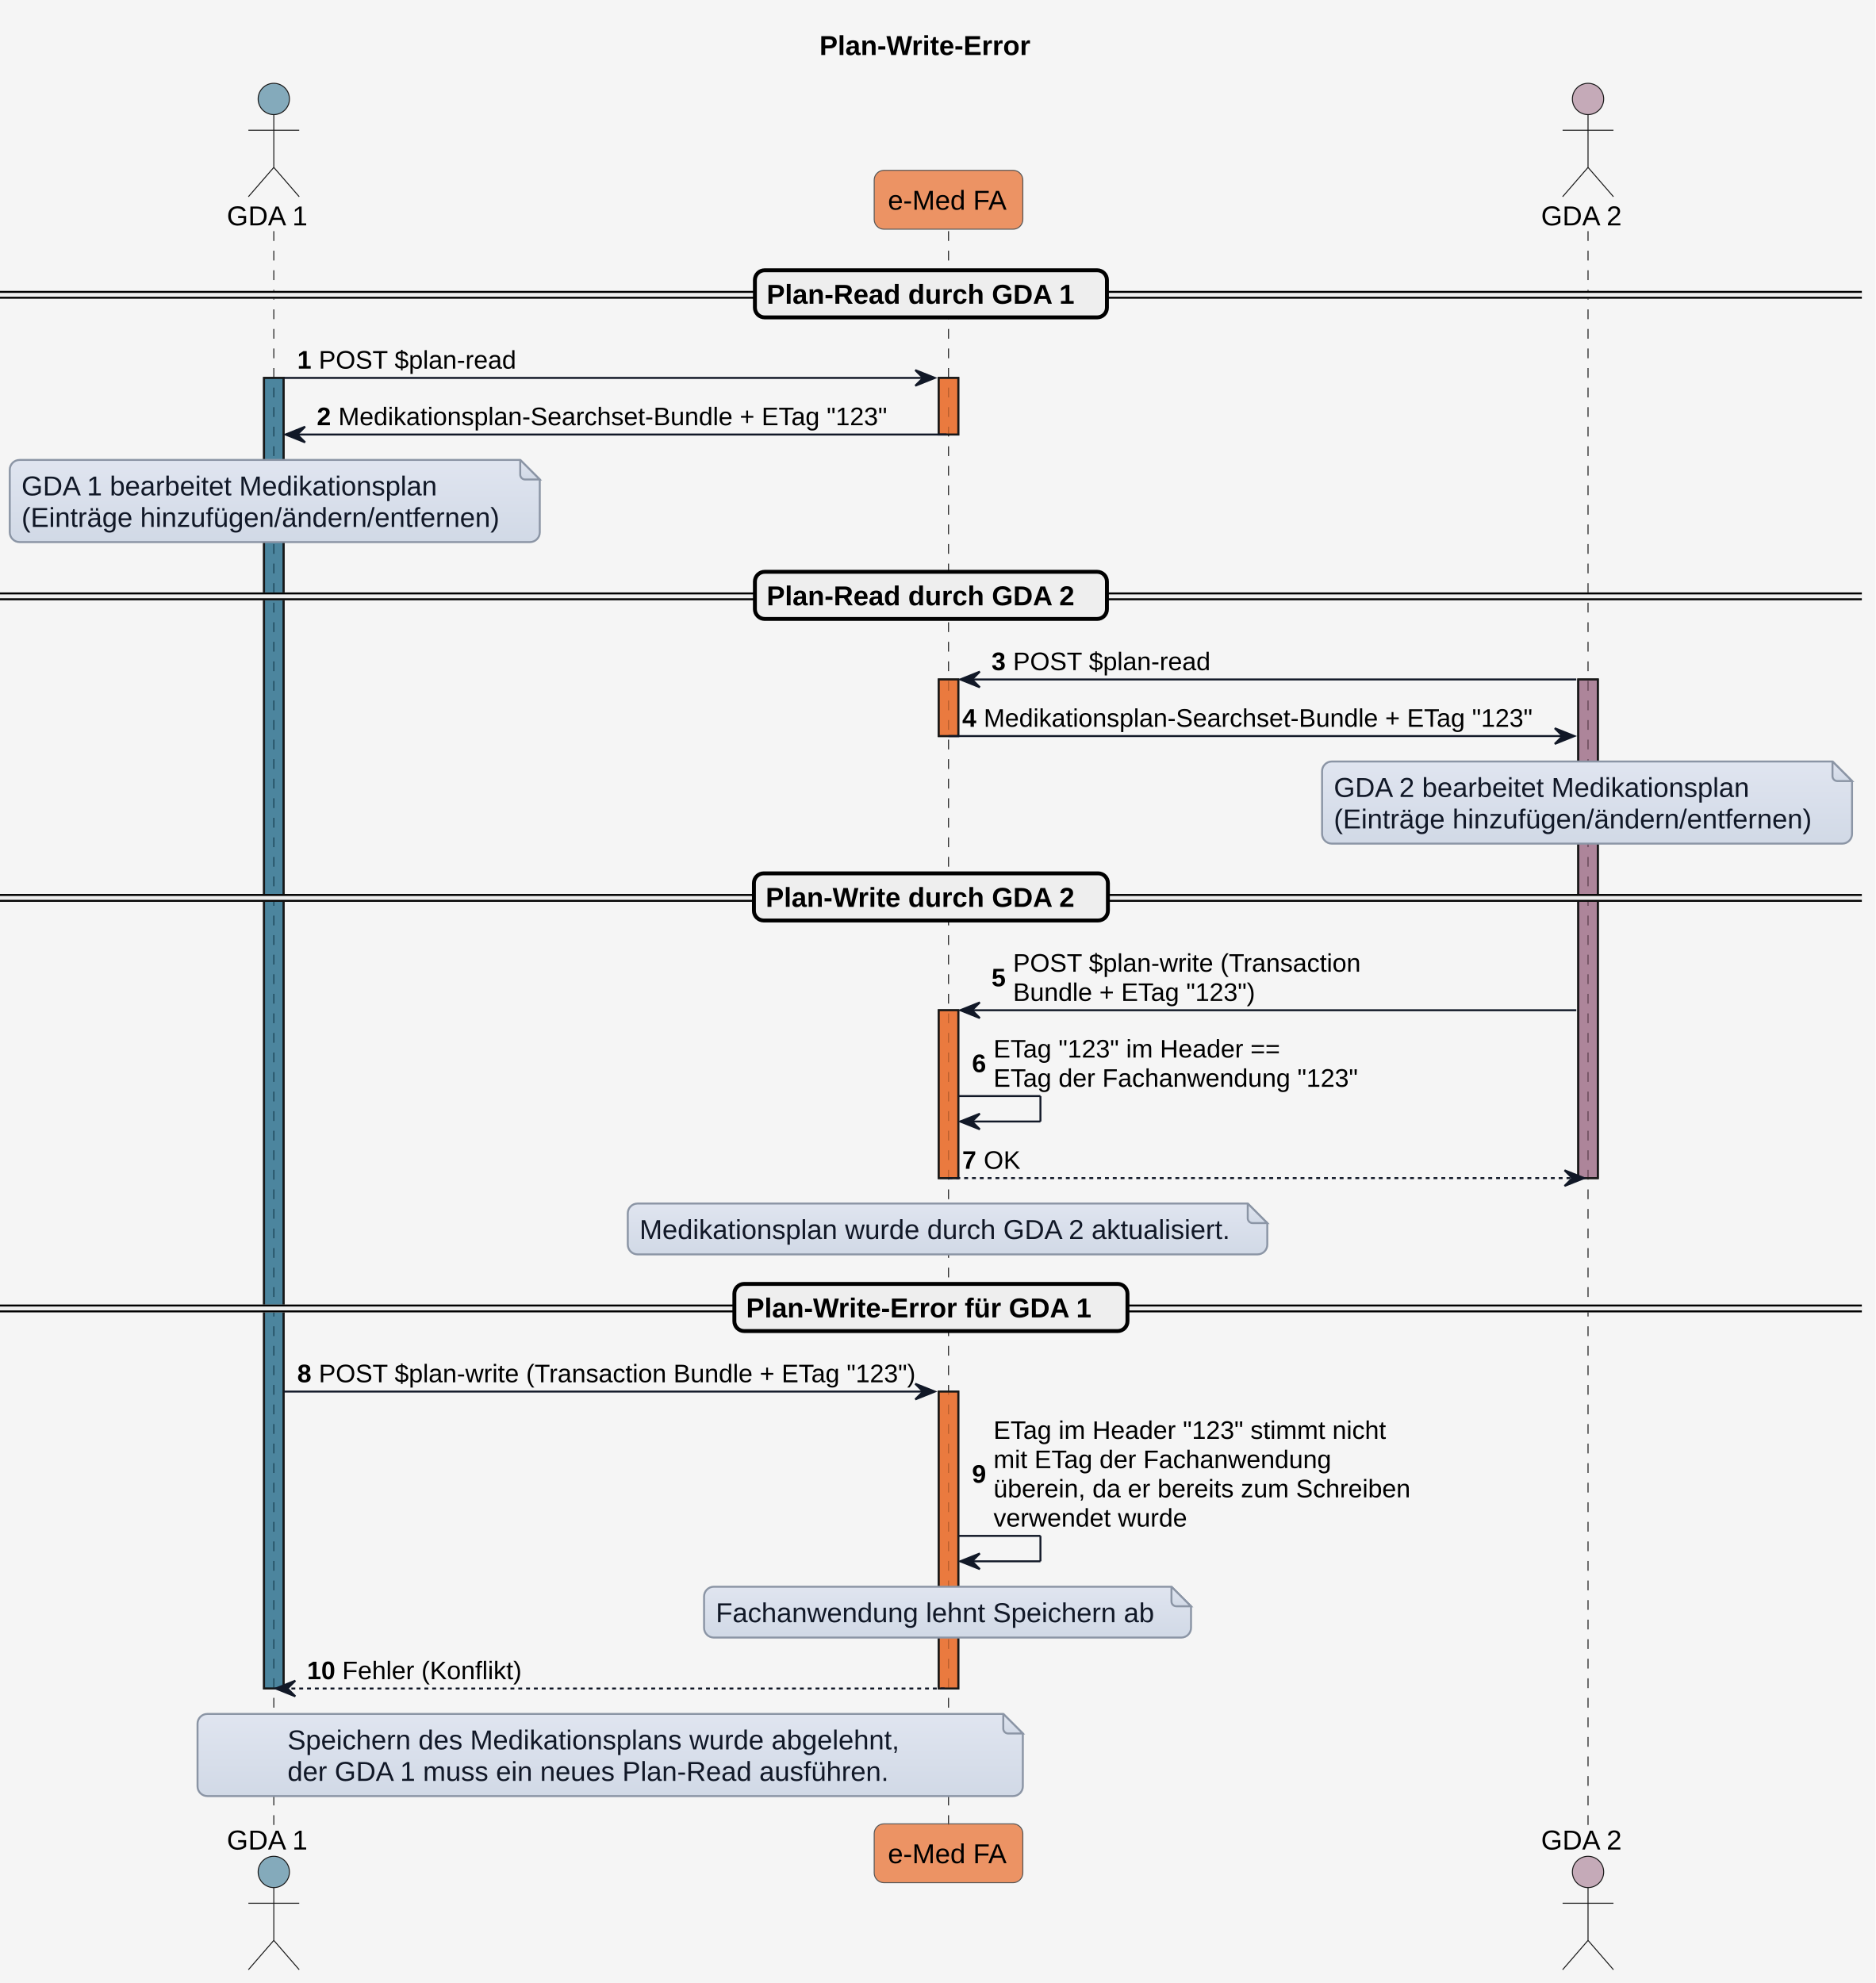
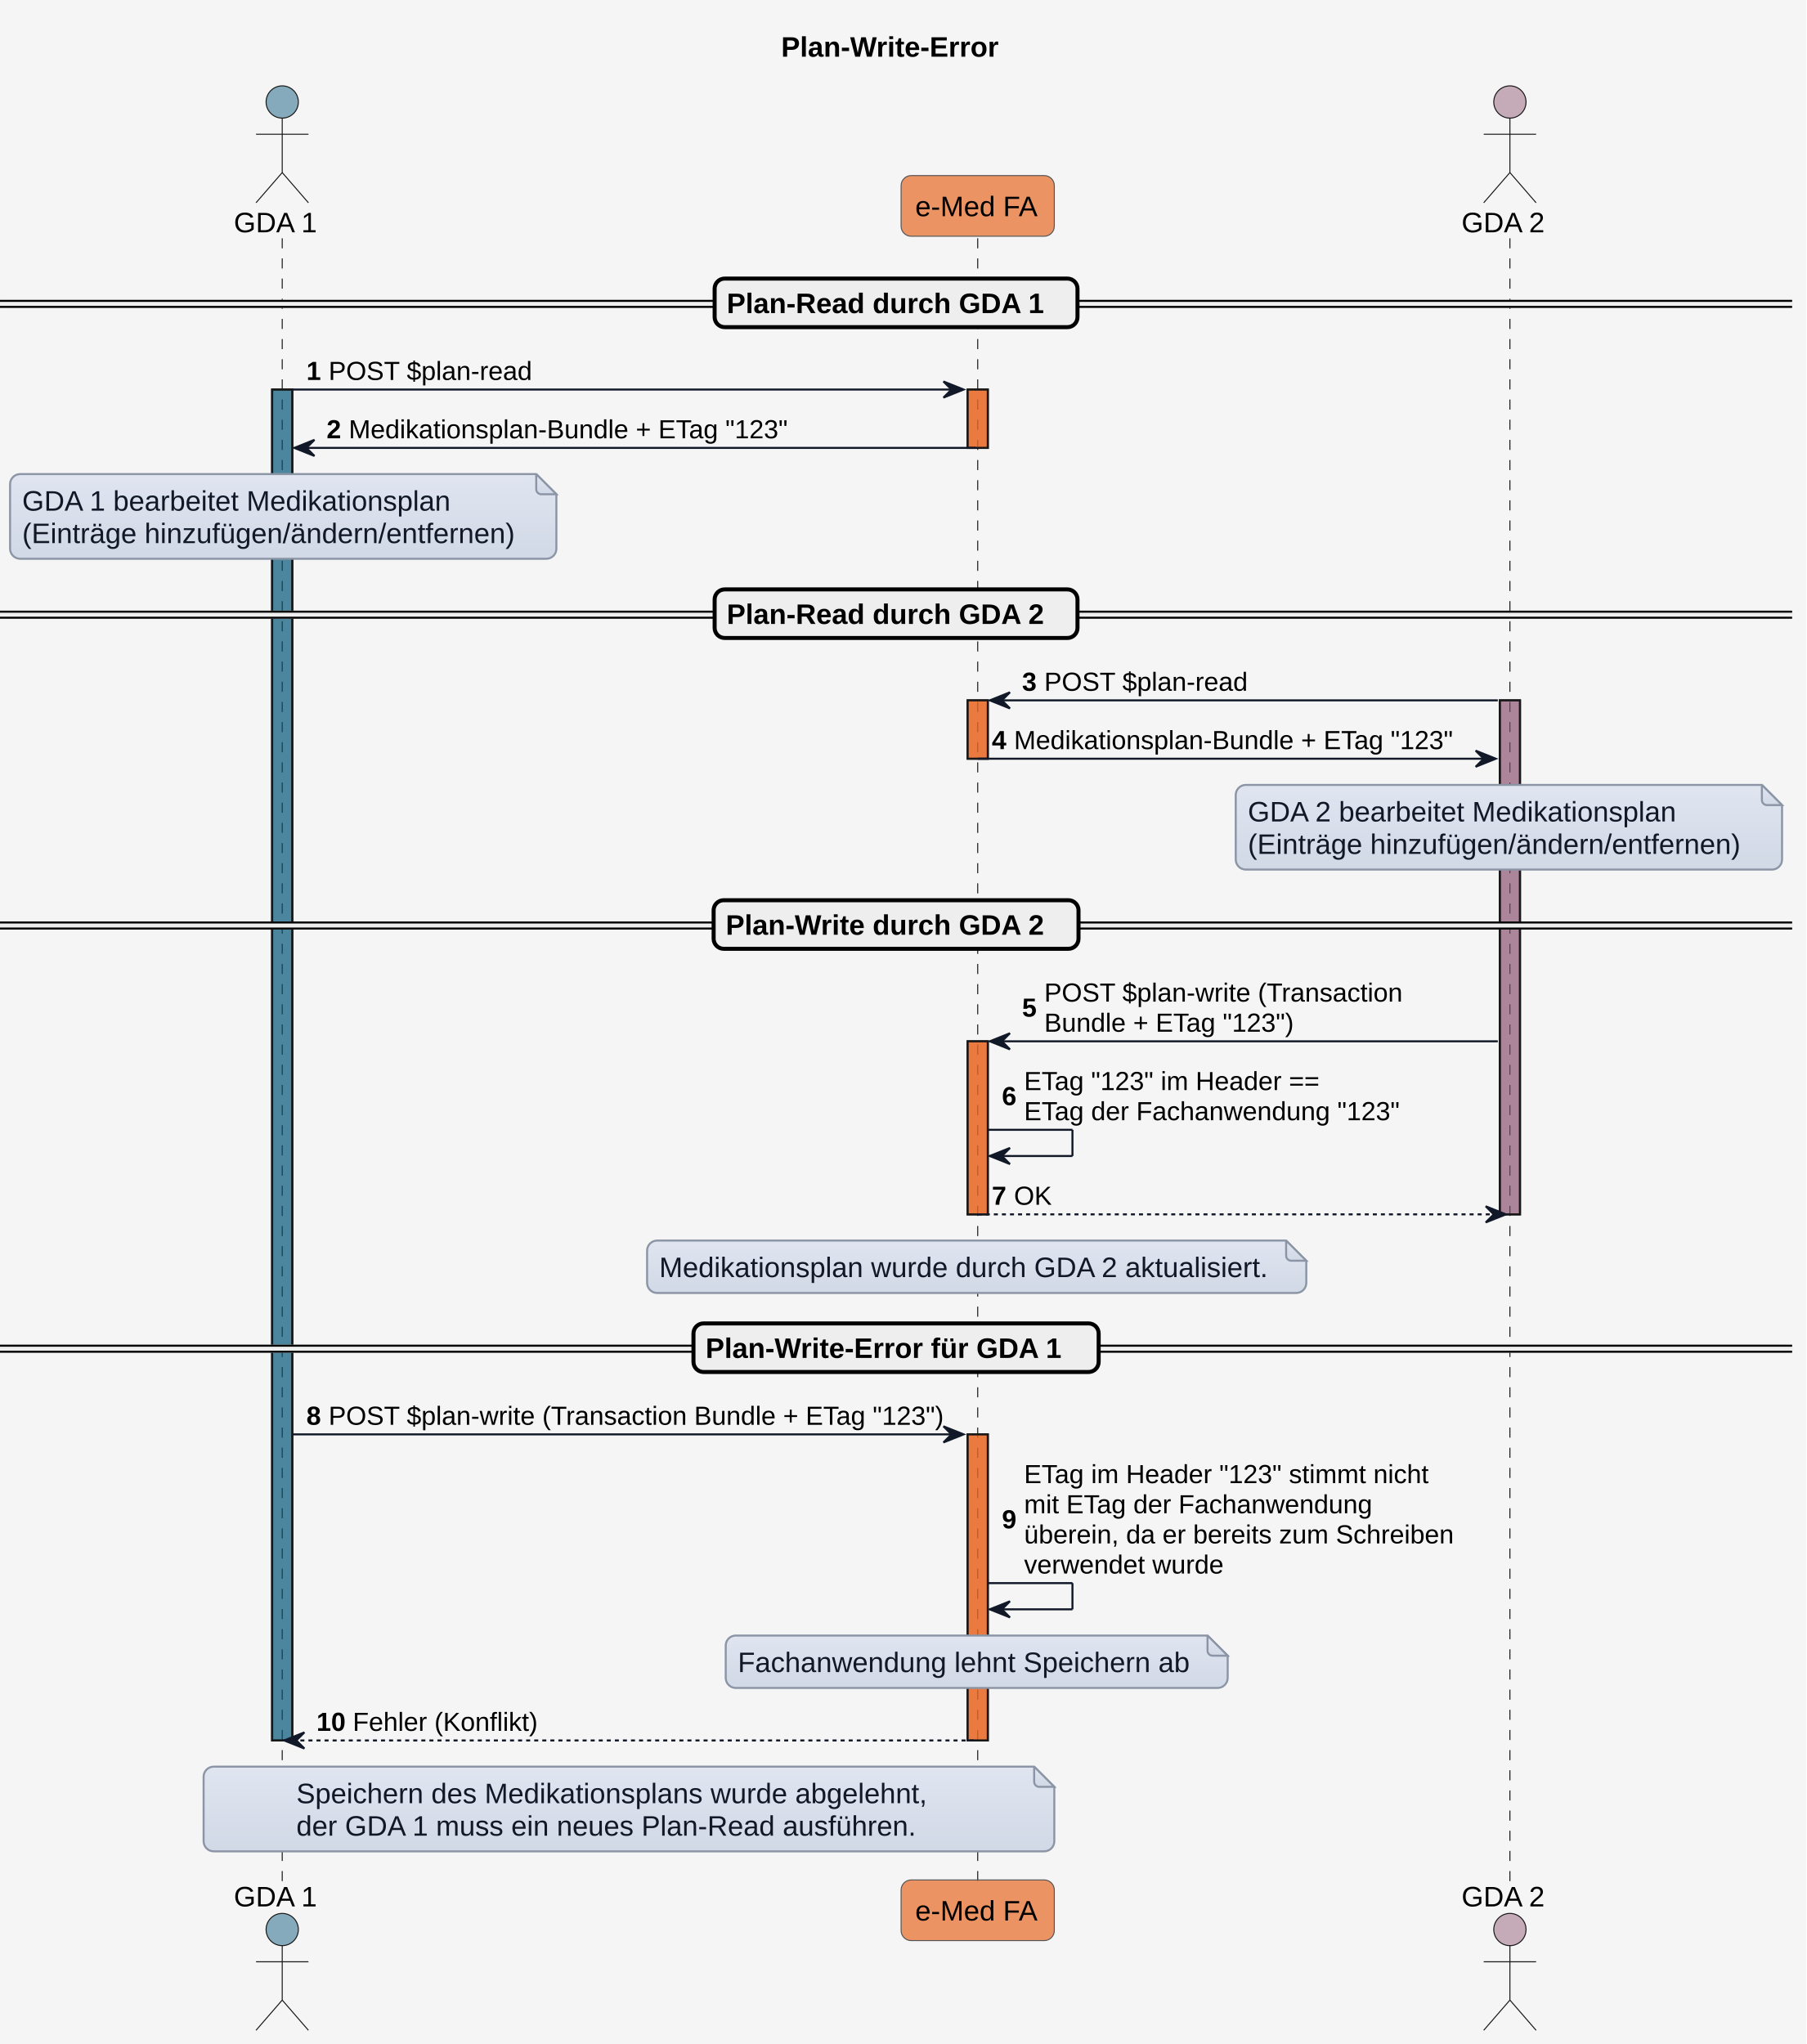
- <svg xmlns="http://www.w3.org/2000/svg" contentStyleType="text/css" height="1014px" preserveAspectRatio="none" style="width:959px;height:1014px;background:#F5F5F5;" version="1.1" viewBox="0 0 959 1014" width="959px" zoomAndPan="magnify">
+ <svg xmlns="http://www.w3.org/2000/svg" contentStyleType="text/css" height="1014px" preserveAspectRatio="none" style="width:896px;height:1014px;background:#F5F5F5;" version="1.1" viewBox="0 0 896 1014" width="896px" zoomAndPan="magnify">
  <defs>
-     <linearGradient id="g1d64d7e577420" x1="50%" x2="50%" y1="0%" y2="100%">
+     <linearGradient id="g1kz517hnwb1pa0" x1="50%" x2="50%" y1="0%" y2="100%">
      <stop offset="0%" stop-color="#E0E5F0" />
      <stop offset="100%" stop-color="#D1D9E6" />
    </linearGradient>
  </defs>
  <g>
-     <rect fill="#F5F5F5" height="1014" style="stroke:none;stroke-width:1.0;" width="959" x="0" y="0" />
-     <text fill="#000000" font-family="Arial" font-size="14" font-weight="bold" lengthAdjust="spacing" textLength="113" x="419" y="28.132">Plan-Write-Error</text>
+     <rect fill="#F5F5F5" height="1014" style="stroke:none;stroke-width:1.0;" width="896" x="0" y="0" />
+     <text fill="#000000" font-family="Arial" font-size="14" font-weight="bold" lengthAdjust="spacing" textLength="113" x="387.5" y="28.132">Plan-Write-Error</text>
    <rect fill="#156082" fill-opacity="0.502" height="670.17" style="stroke:#181818;stroke-width:1.0;" width="10" x="135" y="193.245" />
    <rect fill="#E97232" fill-opacity="0.741" height="28.949" style="stroke:#181818;stroke-width:1.0;" width="10" x="480" y="193.245" />
    <rect fill="#E97232" fill-opacity="0.741" height="28.949" style="stroke:#181818;stroke-width:1.0;" width="10" x="480" y="347.438" />
    <rect fill="#E97232" fill-opacity="0.741" height="85.846" style="stroke:#181818;stroke-width:1.0;" width="10" x="480" y="516.58" />
    <rect fill="#E97232" fill-opacity="0.741" height="151.842" style="stroke:#181818;stroke-width:1.0;" width="10" x="480" y="711.572" />
-     <rect fill="#96607D" fill-opacity="0.502" height="254.988" style="stroke:#181818;stroke-width:1.0;" width="10" x="807" y="347.438" />
+     <rect fill="#96607D" fill-opacity="0.502" height="254.988" style="stroke:#181818;stroke-width:1.0;" width="10" x="744" y="347.438" />
    <line style="stroke:#181818;stroke-width:0.5;stroke-dasharray:5.0,5.0;" x1="140" x2="140" y1="118.197" y2="933.612" />
    <line style="stroke:#181818;stroke-width:0.5;stroke-dasharray:5.0,5.0;" x1="485" x2="485" y1="118.197" y2="933.612" />
-     <line style="stroke:#181818;stroke-width:0.5;stroke-dasharray:5.0,5.0;" x1="812" x2="812" y1="118.197" y2="933.612" />
+     <line style="stroke:#181818;stroke-width:0.5;stroke-dasharray:5.0,5.0;" x1="749" x2="749" y1="118.197" y2="933.612" />
    <text fill="#000000" font-family="Arial" font-size="14" lengthAdjust="spacing" textLength="42" x="116" y="115.231">GDA 1</text>
    <ellipse cx="140" cy="50.599" fill="#156082" fill-opacity="0.502" rx="8" ry="8" style="stroke:#181818;stroke-width:0.5;" />
    <path d="M140,58.599 L140,85.599 M127,66.599 L153,66.599 M140,85.599 L127,100.599 M140,85.599 L153,100.599 " fill="none" style="stroke:#181818;stroke-width:0.5;" />
    <text fill="#000000" font-family="Arial" font-size="14" lengthAdjust="spacing" textLength="42" x="116" y="945.744">GDA 1</text>
    <ellipse cx="140" cy="957.21" fill="#156082" fill-opacity="0.502" rx="8" ry="8" style="stroke:#181818;stroke-width:0.5;" />
    <path d="M140,965.21 L140,992.21 M127,973.21 L153,973.21 M140,992.21 L127,1007.21 M140,992.21 L153,1007.21 " fill="none" style="stroke:#181818;stroke-width:0.5;" />
    <rect fill="#E97232" fill-opacity="0.741" height="30.099" rx="5" ry="5" style="stroke:#555555;stroke-width:0.5;" width="76" x="447" y="87.099" />
    <text fill="#000000" font-family="Arial" font-size="14" lengthAdjust="spacing" textLength="62" x="454" y="107.231">e-Med FA</text>
    <rect fill="#E97232" fill-opacity="0.741" height="30.099" rx="5" ry="5" style="stroke:#555555;stroke-width:0.5;" width="76" x="447" y="932.612" />
    <text fill="#000000" font-family="Arial" font-size="14" lengthAdjust="spacing" textLength="62" x="454" y="952.744">e-Med FA</text>
-     <text fill="#000000" font-family="Arial" font-size="14" lengthAdjust="spacing" textLength="42" x="788" y="115.231">GDA 2</text>
-     <ellipse cx="812" cy="50.599" fill="#96607D" fill-opacity="0.502" rx="8" ry="8" style="stroke:#181818;stroke-width:0.5;" />
-     <path d="M812,58.599 L812,85.599 M799,66.599 L825,66.599 M812,85.599 L799,100.599 M812,85.599 L825,100.599 " fill="none" style="stroke:#181818;stroke-width:0.5;" />
-     <text fill="#000000" font-family="Arial" font-size="14" lengthAdjust="spacing" textLength="42" x="788" y="945.744">GDA 2</text>
-     <ellipse cx="812" cy="957.21" fill="#96607D" fill-opacity="0.502" rx="8" ry="8" style="stroke:#181818;stroke-width:0.5;" />
-     <path d="M812,965.21 L812,992.21 M799,973.21 L825,973.21 M812,992.21 L799,1007.21 M812,992.21 L825,1007.21 " fill="none" style="stroke:#181818;stroke-width:0.5;" />
+     <text fill="#000000" font-family="Arial" font-size="14" lengthAdjust="spacing" textLength="42" x="725" y="115.231">GDA 2</text>
+     <ellipse cx="749" cy="50.599" fill="#96607D" fill-opacity="0.502" rx="8" ry="8" style="stroke:#181818;stroke-width:0.5;" />
+     <path d="M749,58.599 L749,85.599 M736,66.599 L762,66.599 M749,85.599 L736,100.599 M749,85.599 L762,100.599 " fill="none" style="stroke:#181818;stroke-width:0.5;" />
+     <text fill="#000000" font-family="Arial" font-size="14" lengthAdjust="spacing" textLength="42" x="725" y="945.744">GDA 2</text>
+     <ellipse cx="749" cy="957.21" fill="#96607D" fill-opacity="0.502" rx="8" ry="8" style="stroke:#181818;stroke-width:0.5;" />
+     <path d="M749,965.21 L749,992.21 M736,973.21 L762,973.21 M749,992.21 L736,1007.21 M749,992.21 L762,1007.21 " fill="none" style="stroke:#181818;stroke-width:0.5;" />
    <rect fill="#156082" fill-opacity="0.502" height="670.17" style="stroke:#181818;stroke-width:1.0;" width="10" x="135" y="193.245" />
    <rect fill="#E97232" fill-opacity="0.741" height="28.949" style="stroke:#181818;stroke-width:1.0;" width="10" x="480" y="193.245" />
    <rect fill="#E97232" fill-opacity="0.741" height="28.949" style="stroke:#181818;stroke-width:1.0;" width="10" x="480" y="347.438" />
    <rect fill="#E97232" fill-opacity="0.741" height="85.846" style="stroke:#181818;stroke-width:1.0;" width="10" x="480" y="516.58" />
    <rect fill="#E97232" fill-opacity="0.741" height="151.842" style="stroke:#181818;stroke-width:1.0;" width="10" x="480" y="711.572" />
-     <rect fill="#96607D" fill-opacity="0.502" height="254.988" style="stroke:#181818;stroke-width:1.0;" width="10" x="807" y="347.438" />
-     <rect fill="#EEEEEE" height="3" rx="5" ry="5" style="stroke:#EEEEEE;stroke-width:1.0;" width="952" x="0" y="149.247" />
-     <line style="stroke:#000000;stroke-width:1.0;" x1="0" x2="952" y1="149.247" y2="149.247" />
-     <line style="stroke:#000000;stroke-width:1.0;" x1="0" x2="952" y1="152.247" y2="152.247" />
-     <rect fill="#EEEEEE" height="24.099" rx="5" ry="5" style="stroke:#000000;stroke-width:2.0;" width="180" x="386" y="138.197" />
-     <text fill="#000000" font-family="Arial" font-size="14" font-weight="bold" lengthAdjust="spacing" textLength="162" x="392" y="155.329">Plan-Read durch GDA 1</text>
+     <rect fill="#96607D" fill-opacity="0.502" height="254.988" style="stroke:#181818;stroke-width:1.0;" width="10" x="744" y="347.438" />
+     <rect fill="#EEEEEE" height="3" rx="5" ry="5" style="stroke:#EEEEEE;stroke-width:1.0;" width="889" x="0" y="149.247" />
+     <line style="stroke:#000000;stroke-width:1.0;" x1="0" x2="889" y1="149.247" y2="149.247" />
+     <line style="stroke:#000000;stroke-width:1.0;" x1="0" x2="889" y1="152.247" y2="152.247" />
+     <rect fill="#EEEEEE" height="24.099" rx="5" ry="5" style="stroke:#000000;stroke-width:2.0;" width="180" x="354.5" y="138.197" />
+     <text fill="#000000" font-family="Arial" font-size="14" font-weight="bold" lengthAdjust="spacing" textLength="162" x="360.5" y="155.329">Plan-Read durch GDA 1</text>
    <polygon fill="#111827" points="468,189.245,478,193.245,468,197.245,472,193.245" style="stroke:#111827;stroke-width:1.0;" />
    <line style="stroke:#111827;stroke-width:1.0;" x1="145" x2="474" y1="193.245" y2="193.245" />
    <text fill="#000000" font-family="Arial" font-size="13" font-weight="bold" lengthAdjust="spacing" textLength="7" x="152" y="188.49">1</text>
    <text fill="#000000" font-family="Arial" font-size="13" lengthAdjust="spacing" textLength="99" x="163" y="188.49">POST $plan-read</text>
    <polygon fill="#111827" points="156,218.193,146,222.193,156,226.193,152,222.193" style="stroke:#111827;stroke-width:1.0;" />
    <line style="stroke:#111827;stroke-width:1.0;" x1="150" x2="484" y1="222.193" y2="222.193" />
    <text fill="#000000" font-family="Arial" font-size="13" font-weight="bold" lengthAdjust="spacing" textLength="7" x="162" y="217.439">2</text>
-     <text fill="#000000" font-family="Arial" font-size="13" lengthAdjust="spacing" textLength="282" x="173" y="217.439">Medikationsplan-Searchset-Bundle + ETag "123"</text>
-     <path d="M5,240.193 L5,272.193 A5,5 0 0 0 10,277.193 L271,277.193 A5,5 0 0 0 276,272.193 L276,245.193 L266,235.193 L10,235.193 A5,5 0 0 0 5,240.193 " fill="url(#g1d64d7e577420)" style="stroke:#8B95A5;stroke-width:1.0;" />
-     <path d="M266,235.193 L266,242.693 A2.5,2.5 0 0 0 268.5,245.193 L276,245.193 L266,235.193 " fill="url(#g1d64d7e577420)" style="stroke:#8B95A5;stroke-width:1.0;" />
+     <text fill="#000000" font-family="Arial" font-size="13" lengthAdjust="spacing" textLength="219" x="173" y="217.439">Medikationsplan-Bundle + ETag "123"</text>
+     <path d="M5,240.193 L5,272.193 A5,5 0 0 0 10,277.193 L271,277.193 A5,5 0 0 0 276,272.193 L276,245.193 L266,235.193 L10,235.193 A5,5 0 0 0 5,240.193 " fill="url(#g1kz517hnwb1pa0)" style="stroke:#8B95A5;stroke-width:1.0;" />
+     <path d="M266,235.193 L266,242.693 A2.5,2.5 0 0 0 268.5,245.193 L276,245.193 L266,235.193 " fill="url(#g1kz517hnwb1pa0)" style="stroke:#8B95A5;stroke-width:1.0;" />
    <text fill="#111827" font-family="Arial" font-size="14" lengthAdjust="spacing" textLength="216" x="11" y="253.325">GDA 1 bearbeitet Medikationsplan</text>
    <text fill="#111827" font-family="Arial" font-size="14" lengthAdjust="spacing" textLength="250" x="11" y="269.424">(Einträge hinzufügen/ändern/entfernen)</text>
-     <rect fill="#EEEEEE" height="3" rx="5" ry="5" style="stroke:#EEEEEE;stroke-width:1.0;" width="952" x="0" y="303.44" />
-     <line style="stroke:#000000;stroke-width:1.0;" x1="0" x2="952" y1="303.44" y2="303.44" />
-     <line style="stroke:#000000;stroke-width:1.0;" x1="0" x2="952" y1="306.44" y2="306.44" />
-     <rect fill="#EEEEEE" height="24.099" rx="5" ry="5" style="stroke:#000000;stroke-width:2.0;" width="180" x="386" y="292.391" />
-     <text fill="#000000" font-family="Arial" font-size="14" font-weight="bold" lengthAdjust="spacing" textLength="162" x="392" y="309.522">Plan-Read durch GDA 2</text>
+     <rect fill="#EEEEEE" height="3" rx="5" ry="5" style="stroke:#EEEEEE;stroke-width:1.0;" width="889" x="0" y="303.44" />
+     <line style="stroke:#000000;stroke-width:1.0;" x1="0" x2="889" y1="303.44" y2="303.44" />
+     <line style="stroke:#000000;stroke-width:1.0;" x1="0" x2="889" y1="306.44" y2="306.44" />
+     <rect fill="#EEEEEE" height="24.099" rx="5" ry="5" style="stroke:#000000;stroke-width:2.0;" width="180" x="354.5" y="292.391" />
+     <text fill="#000000" font-family="Arial" font-size="14" font-weight="bold" lengthAdjust="spacing" textLength="162" x="360.5" y="309.522">Plan-Read durch GDA 2</text>
    <polygon fill="#111827" points="501,343.438,491,347.438,501,351.438,497,347.438" style="stroke:#111827;stroke-width:1.0;" />
-     <line style="stroke:#111827;stroke-width:1.0;" x1="495" x2="806" y1="347.438" y2="347.438" />
+     <line style="stroke:#111827;stroke-width:1.0;" x1="495" x2="743" y1="347.438" y2="347.438" />
    <text fill="#000000" font-family="Arial" font-size="13" font-weight="bold" lengthAdjust="spacing" textLength="7" x="507" y="342.683">3</text>
    <text fill="#000000" font-family="Arial" font-size="13" lengthAdjust="spacing" textLength="99" x="518" y="342.683">POST $plan-read</text>
-     <polygon fill="#111827" points="795,372.387,805,376.387,795,380.387,799,376.387" style="stroke:#111827;stroke-width:1.0;" />
-     <line style="stroke:#111827;stroke-width:1.0;" x1="485" x2="801" y1="376.387" y2="376.387" />
+     <polygon fill="#111827" points="732,372.387,742,376.387,732,380.387,736,376.387" style="stroke:#111827;stroke-width:1.0;" />
+     <line style="stroke:#111827;stroke-width:1.0;" x1="485" x2="738" y1="376.387" y2="376.387" />
    <text fill="#000000" font-family="Arial" font-size="13" font-weight="bold" lengthAdjust="spacing" textLength="7" x="492" y="371.632">4</text>
-     <text fill="#000000" font-family="Arial" font-size="13" lengthAdjust="spacing" textLength="282" x="503" y="371.632">Medikationsplan-Searchset-Bundle + ETag "123"</text>
-     <path d="M676,394.387 L676,426.387 A5,5 0 0 0 681,431.387 L942,431.387 A5,5 0 0 0 947,426.387 L947,399.387 L937,389.387 L681,389.387 A5,5 0 0 0 676,394.387 " fill="url(#g1d64d7e577420)" style="stroke:#8B95A5;stroke-width:1.0;" />
-     <path d="M937,389.387 L937,396.887 A2.5,2.5 0 0 0 939.5,399.387 L947,399.387 L937,389.387 " fill="url(#g1d64d7e577420)" style="stroke:#8B95A5;stroke-width:1.0;" />
-     <text fill="#111827" font-family="Arial" font-size="14" lengthAdjust="spacing" textLength="216" x="682" y="407.519">GDA 2 bearbeitet Medikationsplan</text>
-     <text fill="#111827" font-family="Arial" font-size="14" lengthAdjust="spacing" textLength="250" x="682" y="423.617">(Einträge hinzufügen/ändern/entfernen)</text>
-     <rect fill="#EEEEEE" height="3" rx="5" ry="5" style="stroke:#EEEEEE;stroke-width:1.0;" width="952" x="0" y="457.633" />
-     <line style="stroke:#000000;stroke-width:1.0;" x1="0" x2="952" y1="457.633" y2="457.633" />
-     <line style="stroke:#000000;stroke-width:1.0;" x1="0" x2="952" y1="460.633" y2="460.633" />
-     <rect fill="#EEEEEE" height="24.099" rx="5" ry="5" style="stroke:#000000;stroke-width:2.0;" width="181" x="385.5" y="446.584" />
-     <text fill="#000000" font-family="Arial" font-size="14" font-weight="bold" lengthAdjust="spacing" textLength="163" x="391.5" y="463.716">Plan-Write durch GDA 2</text>
+     <text fill="#000000" font-family="Arial" font-size="13" lengthAdjust="spacing" textLength="219" x="503" y="371.632">Medikationsplan-Bundle + ETag "123"</text>
+     <path d="M613,394.387 L613,426.387 A5,5 0 0 0 618,431.387 L879,431.387 A5,5 0 0 0 884,426.387 L884,399.387 L874,389.387 L618,389.387 A5,5 0 0 0 613,394.387 " fill="url(#g1kz517hnwb1pa0)" style="stroke:#8B95A5;stroke-width:1.0;" />
+     <path d="M874,389.387 L874,396.887 A2.5,2.5 0 0 0 876.5,399.387 L884,399.387 L874,389.387 " fill="url(#g1kz517hnwb1pa0)" style="stroke:#8B95A5;stroke-width:1.0;" />
+     <text fill="#111827" font-family="Arial" font-size="14" lengthAdjust="spacing" textLength="216" x="619" y="407.519">GDA 2 bearbeitet Medikationsplan</text>
+     <text fill="#111827" font-family="Arial" font-size="14" lengthAdjust="spacing" textLength="250" x="619" y="423.617">(Einträge hinzufügen/ändern/entfernen)</text>
+     <rect fill="#EEEEEE" height="3" rx="5" ry="5" style="stroke:#EEEEEE;stroke-width:1.0;" width="889" x="0" y="457.633" />
+     <line style="stroke:#000000;stroke-width:1.0;" x1="0" x2="889" y1="457.633" y2="457.633" />
+     <line style="stroke:#000000;stroke-width:1.0;" x1="0" x2="889" y1="460.633" y2="460.633" />
+     <rect fill="#EEEEEE" height="24.099" rx="5" ry="5" style="stroke:#000000;stroke-width:2.0;" width="181" x="354" y="446.584" />
+     <text fill="#000000" font-family="Arial" font-size="14" font-weight="bold" lengthAdjust="spacing" textLength="163" x="360" y="463.716">Plan-Write durch GDA 2</text>
    <polygon fill="#111827" points="501,512.58,491,516.58,501,520.58,497,516.58" style="stroke:#111827;stroke-width:1.0;" />
-     <line style="stroke:#111827;stroke-width:1.0;" x1="495" x2="806" y1="516.58" y2="516.58" />
+     <line style="stroke:#111827;stroke-width:1.0;" x1="495" x2="743" y1="516.58" y2="516.58" />
    <text fill="#000000" font-family="Arial" font-size="13" font-weight="bold" lengthAdjust="spacing" textLength="7" x="507" y="504.351">5</text>
    <text fill="#000000" font-family="Arial" font-size="13" lengthAdjust="spacing" textLength="176" x="518" y="496.877">POST $plan-write (Transaction</text>
    <text fill="#000000" font-family="Arial" font-size="13" lengthAdjust="spacing" textLength="125" x="518" y="511.825">Bundle + ETag "123")</text>
    <line style="stroke:#111827;stroke-width:1.0;" x1="490" x2="532" y1="560.477" y2="560.477" />
    <line style="stroke:#111827;stroke-width:1.0;" x1="532" x2="532" y1="560.477" y2="573.477" />
    <line style="stroke:#111827;stroke-width:1.0;" x1="491" x2="532" y1="573.477" y2="573.477" />
    <polygon fill="#111827" points="501,569.477,491,573.477,501,577.477,497,573.477" style="stroke:#111827;stroke-width:1.0;" />
    <text fill="#000000" font-family="Arial" font-size="13" font-weight="bold" lengthAdjust="spacing" textLength="7" x="497" y="548.248">6</text>
    <text fill="#000000" font-family="Arial" font-size="13" lengthAdjust="spacing" textLength="148" x="508" y="540.774">ETag "123" im Header ==</text>
    <text fill="#000000" font-family="Arial" font-size="13" lengthAdjust="spacing" textLength="185" x="508" y="555.723">ETag der Fachanwendung "123"</text>
-     <polygon fill="#111827" points="800,598.426,810,602.426,800,606.426,804,602.426" style="stroke:#111827;stroke-width:1.0;" />
-     <line style="stroke:#111827;stroke-width:1.0;stroke-dasharray:2.0,2.0;" x1="485" x2="806" y1="602.426" y2="602.426" />
+     <polygon fill="#111827" points="737,598.426,747,602.426,737,606.426,741,602.426" style="stroke:#111827;stroke-width:1.0;" />
+     <line style="stroke:#111827;stroke-width:1.0;stroke-dasharray:2.0,2.0;" x1="485" x2="743" y1="602.426" y2="602.426" />
    <text fill="#000000" font-family="Arial" font-size="13" font-weight="bold" lengthAdjust="spacing" textLength="7" x="492" y="597.671">7</text>
    <text fill="#000000" font-family="Arial" font-size="13" lengthAdjust="spacing" textLength="19" x="503" y="597.671">OK</text>
-     <path d="M321,620.426 L321,636.426 A5,5 0 0 0 326,641.426 L643,641.426 A5,5 0 0 0 648,636.426 L648,625.426 L638,615.426 L326,615.426 A5,5 0 0 0 321,620.426 " fill="url(#g1d64d7e577420)" style="stroke:#8B95A5;stroke-width:1.0;" />
-     <path d="M638,615.426 L638,622.926 A2.5,2.5 0 0 0 640.5,625.426 L648,625.426 L638,615.426 " fill="url(#g1d64d7e577420)" style="stroke:#8B95A5;stroke-width:1.0;" />
+     <path d="M321,620.426 L321,636.426 A5,5 0 0 0 326,641.426 L643,641.426 A5,5 0 0 0 648,636.426 L648,625.426 L638,615.426 L326,615.426 A5,5 0 0 0 321,620.426 " fill="url(#g1kz517hnwb1pa0)" style="stroke:#8B95A5;stroke-width:1.0;" />
+     <path d="M638,615.426 L638,622.926 A2.5,2.5 0 0 0 640.5,625.426 L648,625.426 L638,615.426 " fill="url(#g1kz517hnwb1pa0)" style="stroke:#8B95A5;stroke-width:1.0;" />
    <text fill="#111827" font-family="Arial" font-size="14" lengthAdjust="spacing" textLength="306" x="327" y="633.558">Medikationsplan wurde durch GDA 2 aktualisiert.</text>
-     <rect fill="#EEEEEE" height="3" rx="5" ry="5" style="stroke:#EEEEEE;stroke-width:1.0;" width="952" x="0" y="667.574" />
-     <line style="stroke:#000000;stroke-width:1.0;" x1="0" x2="952" y1="667.574" y2="667.574" />
-     <line style="stroke:#000000;stroke-width:1.0;" x1="0" x2="952" y1="670.574" y2="670.574" />
-     <rect fill="#EEEEEE" height="24.099" rx="5" ry="5" style="stroke:#000000;stroke-width:2.0;" width="201" x="375.5" y="656.525" />
-     <text fill="#000000" font-family="Arial" font-size="14" font-weight="bold" lengthAdjust="spacing" textLength="183" x="381.5" y="673.657">Plan-Write-Error für GDA 1</text>
+     <rect fill="#EEEEEE" height="3" rx="5" ry="5" style="stroke:#EEEEEE;stroke-width:1.0;" width="889" x="0" y="667.574" />
+     <line style="stroke:#000000;stroke-width:1.0;" x1="0" x2="889" y1="667.574" y2="667.574" />
+     <line style="stroke:#000000;stroke-width:1.0;" x1="0" x2="889" y1="670.574" y2="670.574" />
+     <rect fill="#EEEEEE" height="24.099" rx="5" ry="5" style="stroke:#000000;stroke-width:2.0;" width="201" x="344" y="656.525" />
+     <text fill="#000000" font-family="Arial" font-size="14" font-weight="bold" lengthAdjust="spacing" textLength="183" x="350" y="673.657">Plan-Write-Error für GDA 1</text>
    <polygon fill="#111827" points="468,707.572,478,711.572,468,715.572,472,711.572" style="stroke:#111827;stroke-width:1.0;" />
    <line style="stroke:#111827;stroke-width:1.0;" x1="145" x2="474" y1="711.572" y2="711.572" />
    <text fill="#000000" font-family="Arial" font-size="13" font-weight="bold" lengthAdjust="spacing" textLength="7" x="152" y="706.817">8</text>
    <text fill="#000000" font-family="Arial" font-size="13" lengthAdjust="spacing" textLength="305" x="163" y="706.817">POST $plan-write (Transaction Bundle + ETag "123")</text>
    <line style="stroke:#111827;stroke-width:1.0;" x1="490" x2="532" y1="785.367" y2="785.367" />
    <line style="stroke:#111827;stroke-width:1.0;" x1="532" x2="532" y1="785.367" y2="798.367" />
    <line style="stroke:#111827;stroke-width:1.0;" x1="491" x2="532" y1="798.367" y2="798.367" />
    <polygon fill="#111827" points="501,794.367,491,798.367,501,802.367,497,798.367" style="stroke:#111827;stroke-width:1.0;" />
    <text fill="#000000" font-family="Arial" font-size="13" font-weight="bold" lengthAdjust="spacing" textLength="7" x="497" y="758.189">9</text>
    <text fill="#000000" font-family="Arial" font-size="13" lengthAdjust="spacing" textLength="204" x="508" y="735.766">ETag im Header "123" stimmt nicht</text>
    <text fill="#000000" font-family="Arial" font-size="13" lengthAdjust="spacing" textLength="172" x="508" y="750.715">mit ETag der Fachanwendung</text>
    <text fill="#000000" font-family="Arial" font-size="13" lengthAdjust="spacing" textLength="213" x="508" y="765.664">überein, da er bereits zum Schreiben</text>
    <text fill="#000000" font-family="Arial" font-size="13" lengthAdjust="spacing" textLength="95" x="508" y="780.612">verwendet wurde</text>
-     <path d="M360,816.367 L360,832.367 A5,5 0 0 0 365,837.367 L604,837.367 A5,5 0 0 0 609,832.367 L609,821.367 L599,811.367 L365,811.367 A5,5 0 0 0 360,816.367 " fill="url(#g1d64d7e577420)" style="stroke:#8B95A5;stroke-width:1.0;" />
-     <path d="M599,811.367 L599,818.867 A2.5,2.5 0 0 0 601.5,821.367 L609,821.367 L599,811.367 " fill="url(#g1d64d7e577420)" style="stroke:#8B95A5;stroke-width:1.0;" />
+     <path d="M360,816.367 L360,832.367 A5,5 0 0 0 365,837.367 L604,837.367 A5,5 0 0 0 609,832.367 L609,821.367 L599,811.367 L365,811.367 A5,5 0 0 0 360,816.367 " fill="url(#g1kz517hnwb1pa0)" style="stroke:#8B95A5;stroke-width:1.0;" />
+     <path d="M599,811.367 L599,818.867 A2.5,2.5 0 0 0 601.5,821.367 L609,821.367 L599,811.367 " fill="url(#g1kz517hnwb1pa0)" style="stroke:#8B95A5;stroke-width:1.0;" />
    <text fill="#111827" font-family="Arial" font-size="14" lengthAdjust="spacing" textLength="228" x="366" y="829.499">Fachanwendung lehnt Speichern ab</text>
    <polygon fill="#111827" points="151,859.415,141,863.415,151,867.415,147,863.415" style="stroke:#111827;stroke-width:1.0;" />
    <line style="stroke:#111827;stroke-width:1.0;stroke-dasharray:2.0,2.0;" x1="145" x2="484" y1="863.415" y2="863.415" />
    <text fill="#000000" font-family="Arial" font-size="13" font-weight="bold" lengthAdjust="spacing" textLength="14" x="157" y="858.66">10</text>
    <text fill="#000000" font-family="Arial" font-size="13" lengthAdjust="spacing" textLength="91" x="175" y="858.66">Fehler (Konflikt)</text>
-     <path d="M101,881.415 L101,913.415 A5,5 0 0 0 106,918.415 L518,918.415 A5,5 0 0 0 523,913.415 L523,886.415 L513,876.415 L106,876.415 A5,5 0 0 0 101,881.415 " fill="url(#g1d64d7e577420)" style="stroke:#8B95A5;stroke-width:1.0;" />
-     <path d="M513,876.415 L513,883.915 A2.5,2.5 0 0 0 515.5,886.415 L523,886.415 L513,876.415 " fill="url(#g1d64d7e577420)" style="stroke:#8B95A5;stroke-width:1.0;" />
+     <path d="M101,881.415 L101,913.415 A5,5 0 0 0 106,918.415 L518,918.415 A5,5 0 0 0 523,913.415 L523,886.415 L513,876.415 L106,876.415 A5,5 0 0 0 101,881.415 " fill="url(#g1kz517hnwb1pa0)" style="stroke:#8B95A5;stroke-width:1.0;" />
+     <path d="M513,876.415 L513,883.915 A2.5,2.5 0 0 0 515.5,886.415 L523,886.415 L513,876.415 " fill="url(#g1kz517hnwb1pa0)" style="stroke:#8B95A5;stroke-width:1.0;" />
    <text fill="#111827" font-family="Arial" font-size="14" lengthAdjust="spacing" textLength="317" x="147" y="894.546">Speichern des Medikationsplans wurde abgelehnt,</text>
    <text fill="#111827" font-family="Arial" font-size="14" lengthAdjust="spacing" textLength="313" x="147" y="910.645">der GDA 1 muss ein neues Plan-Read ausführen.</text>
  </g>
</svg>
